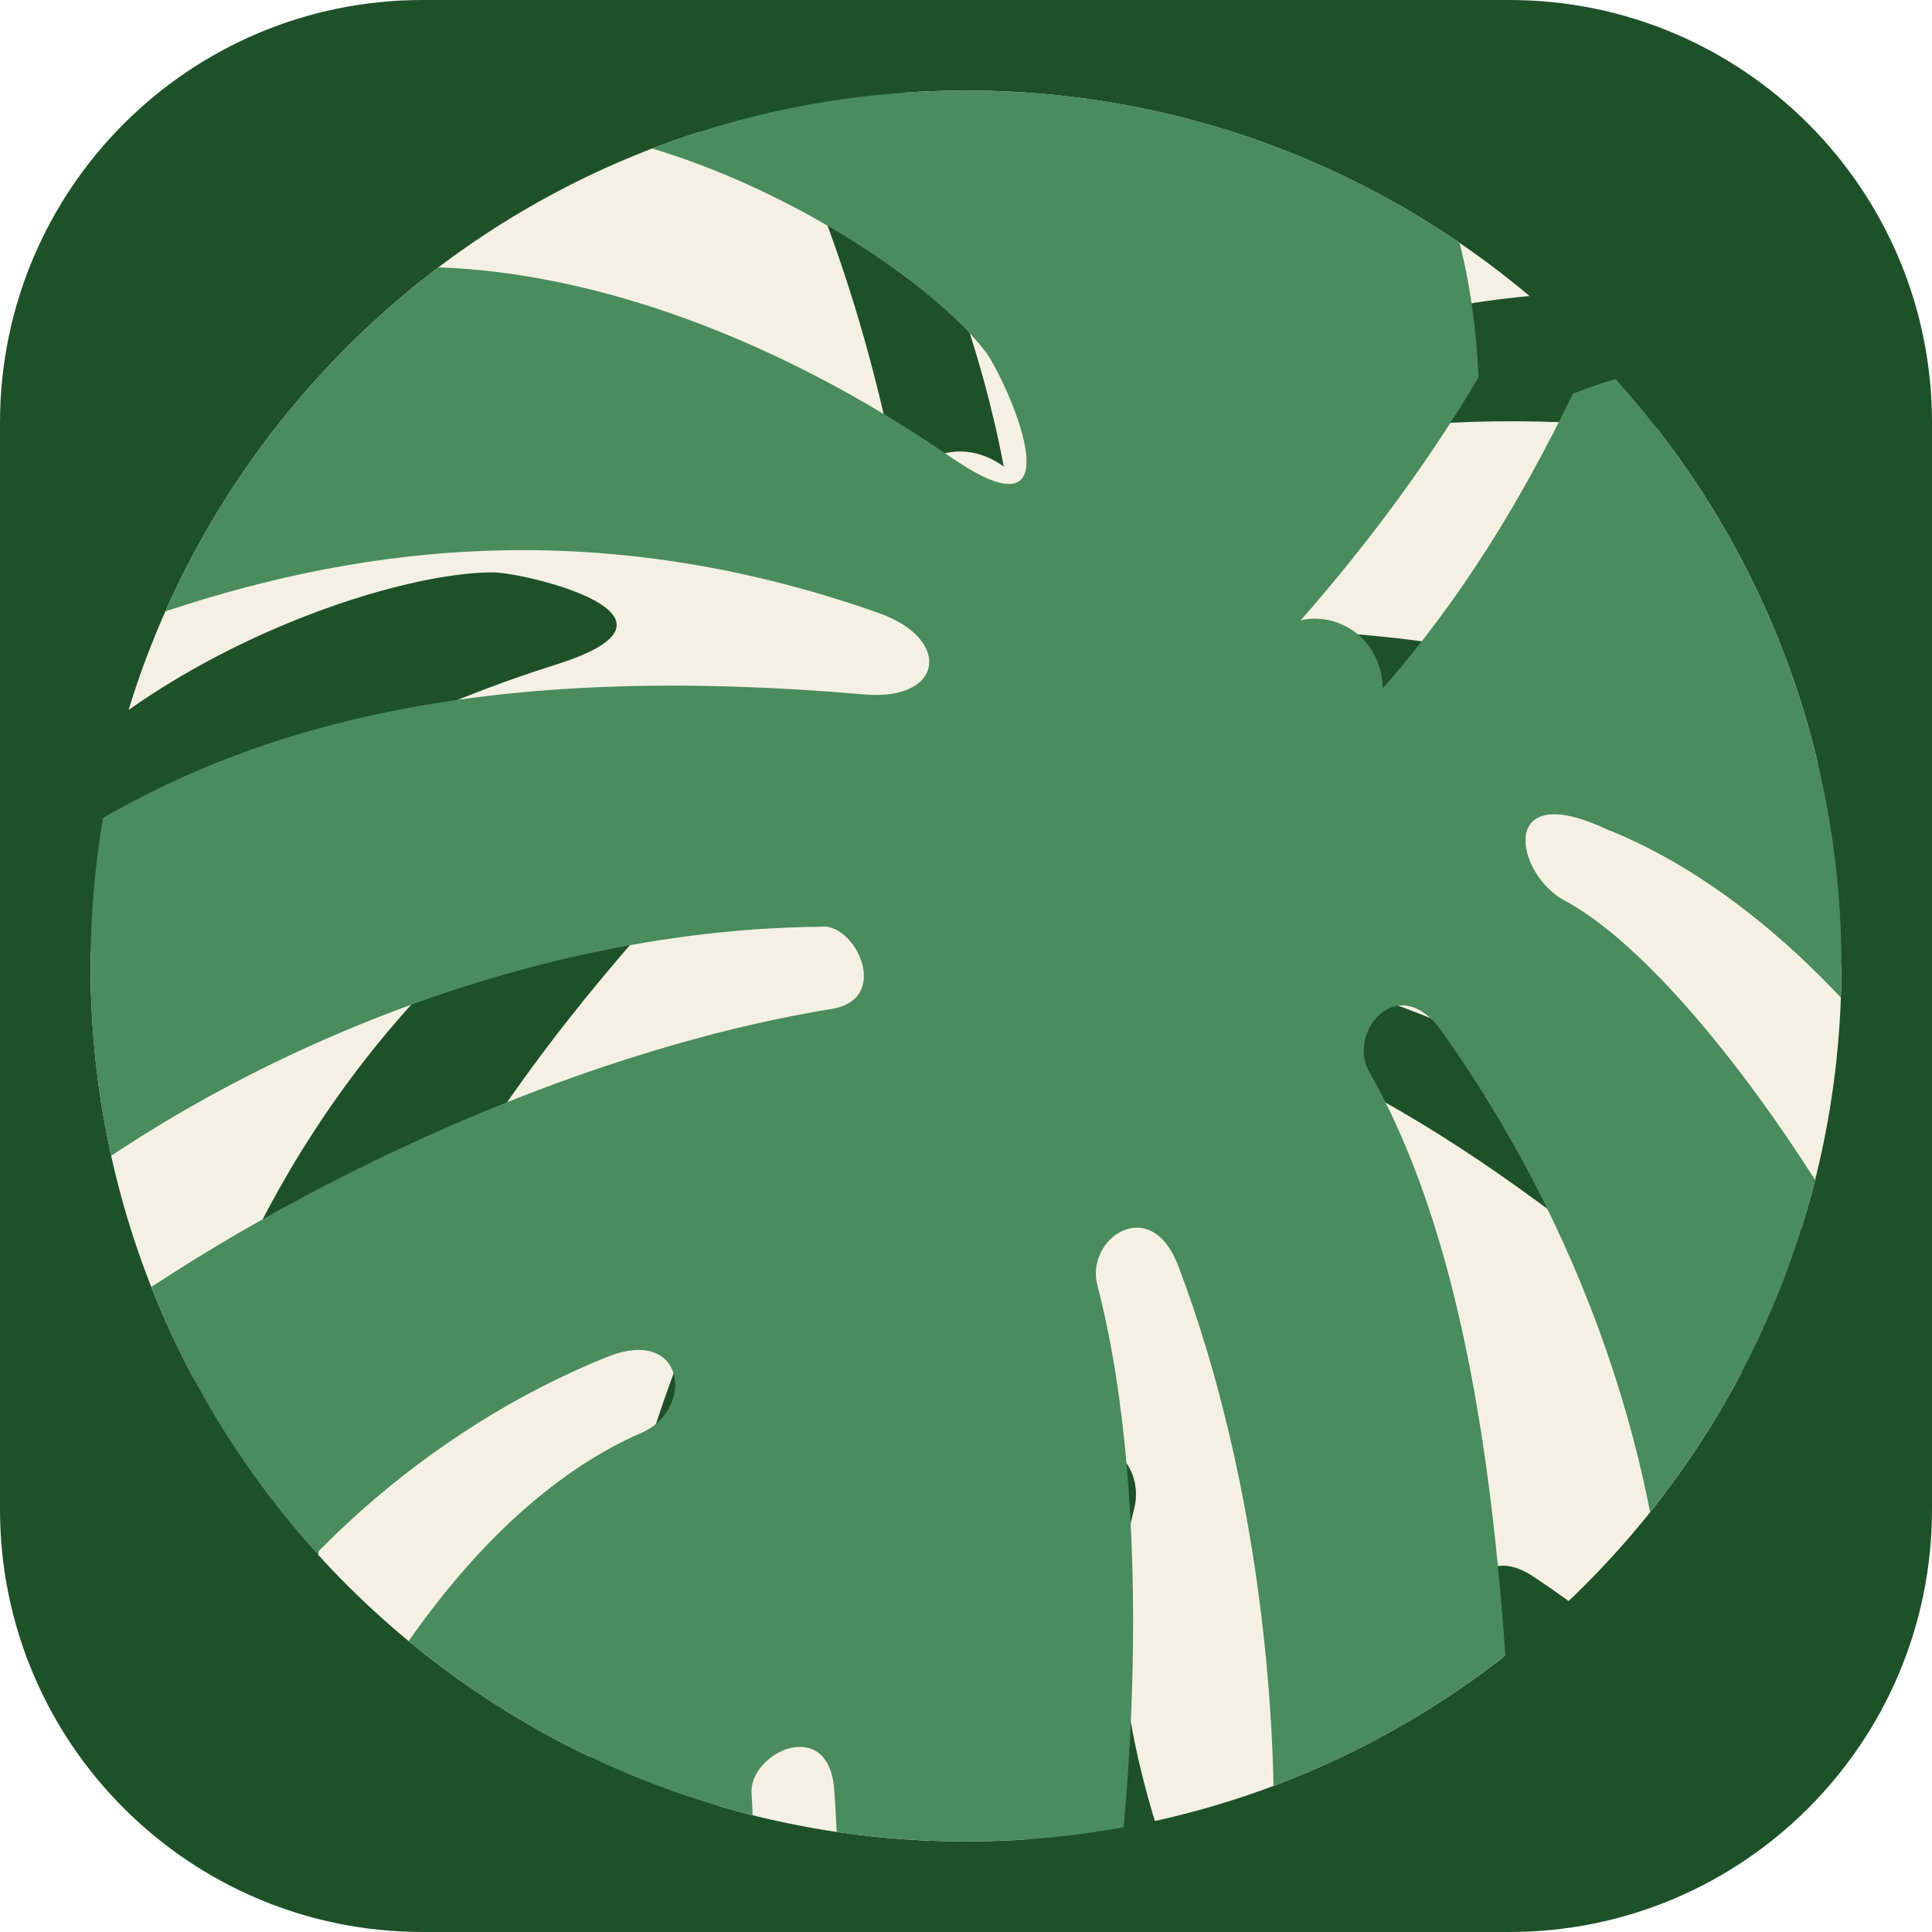
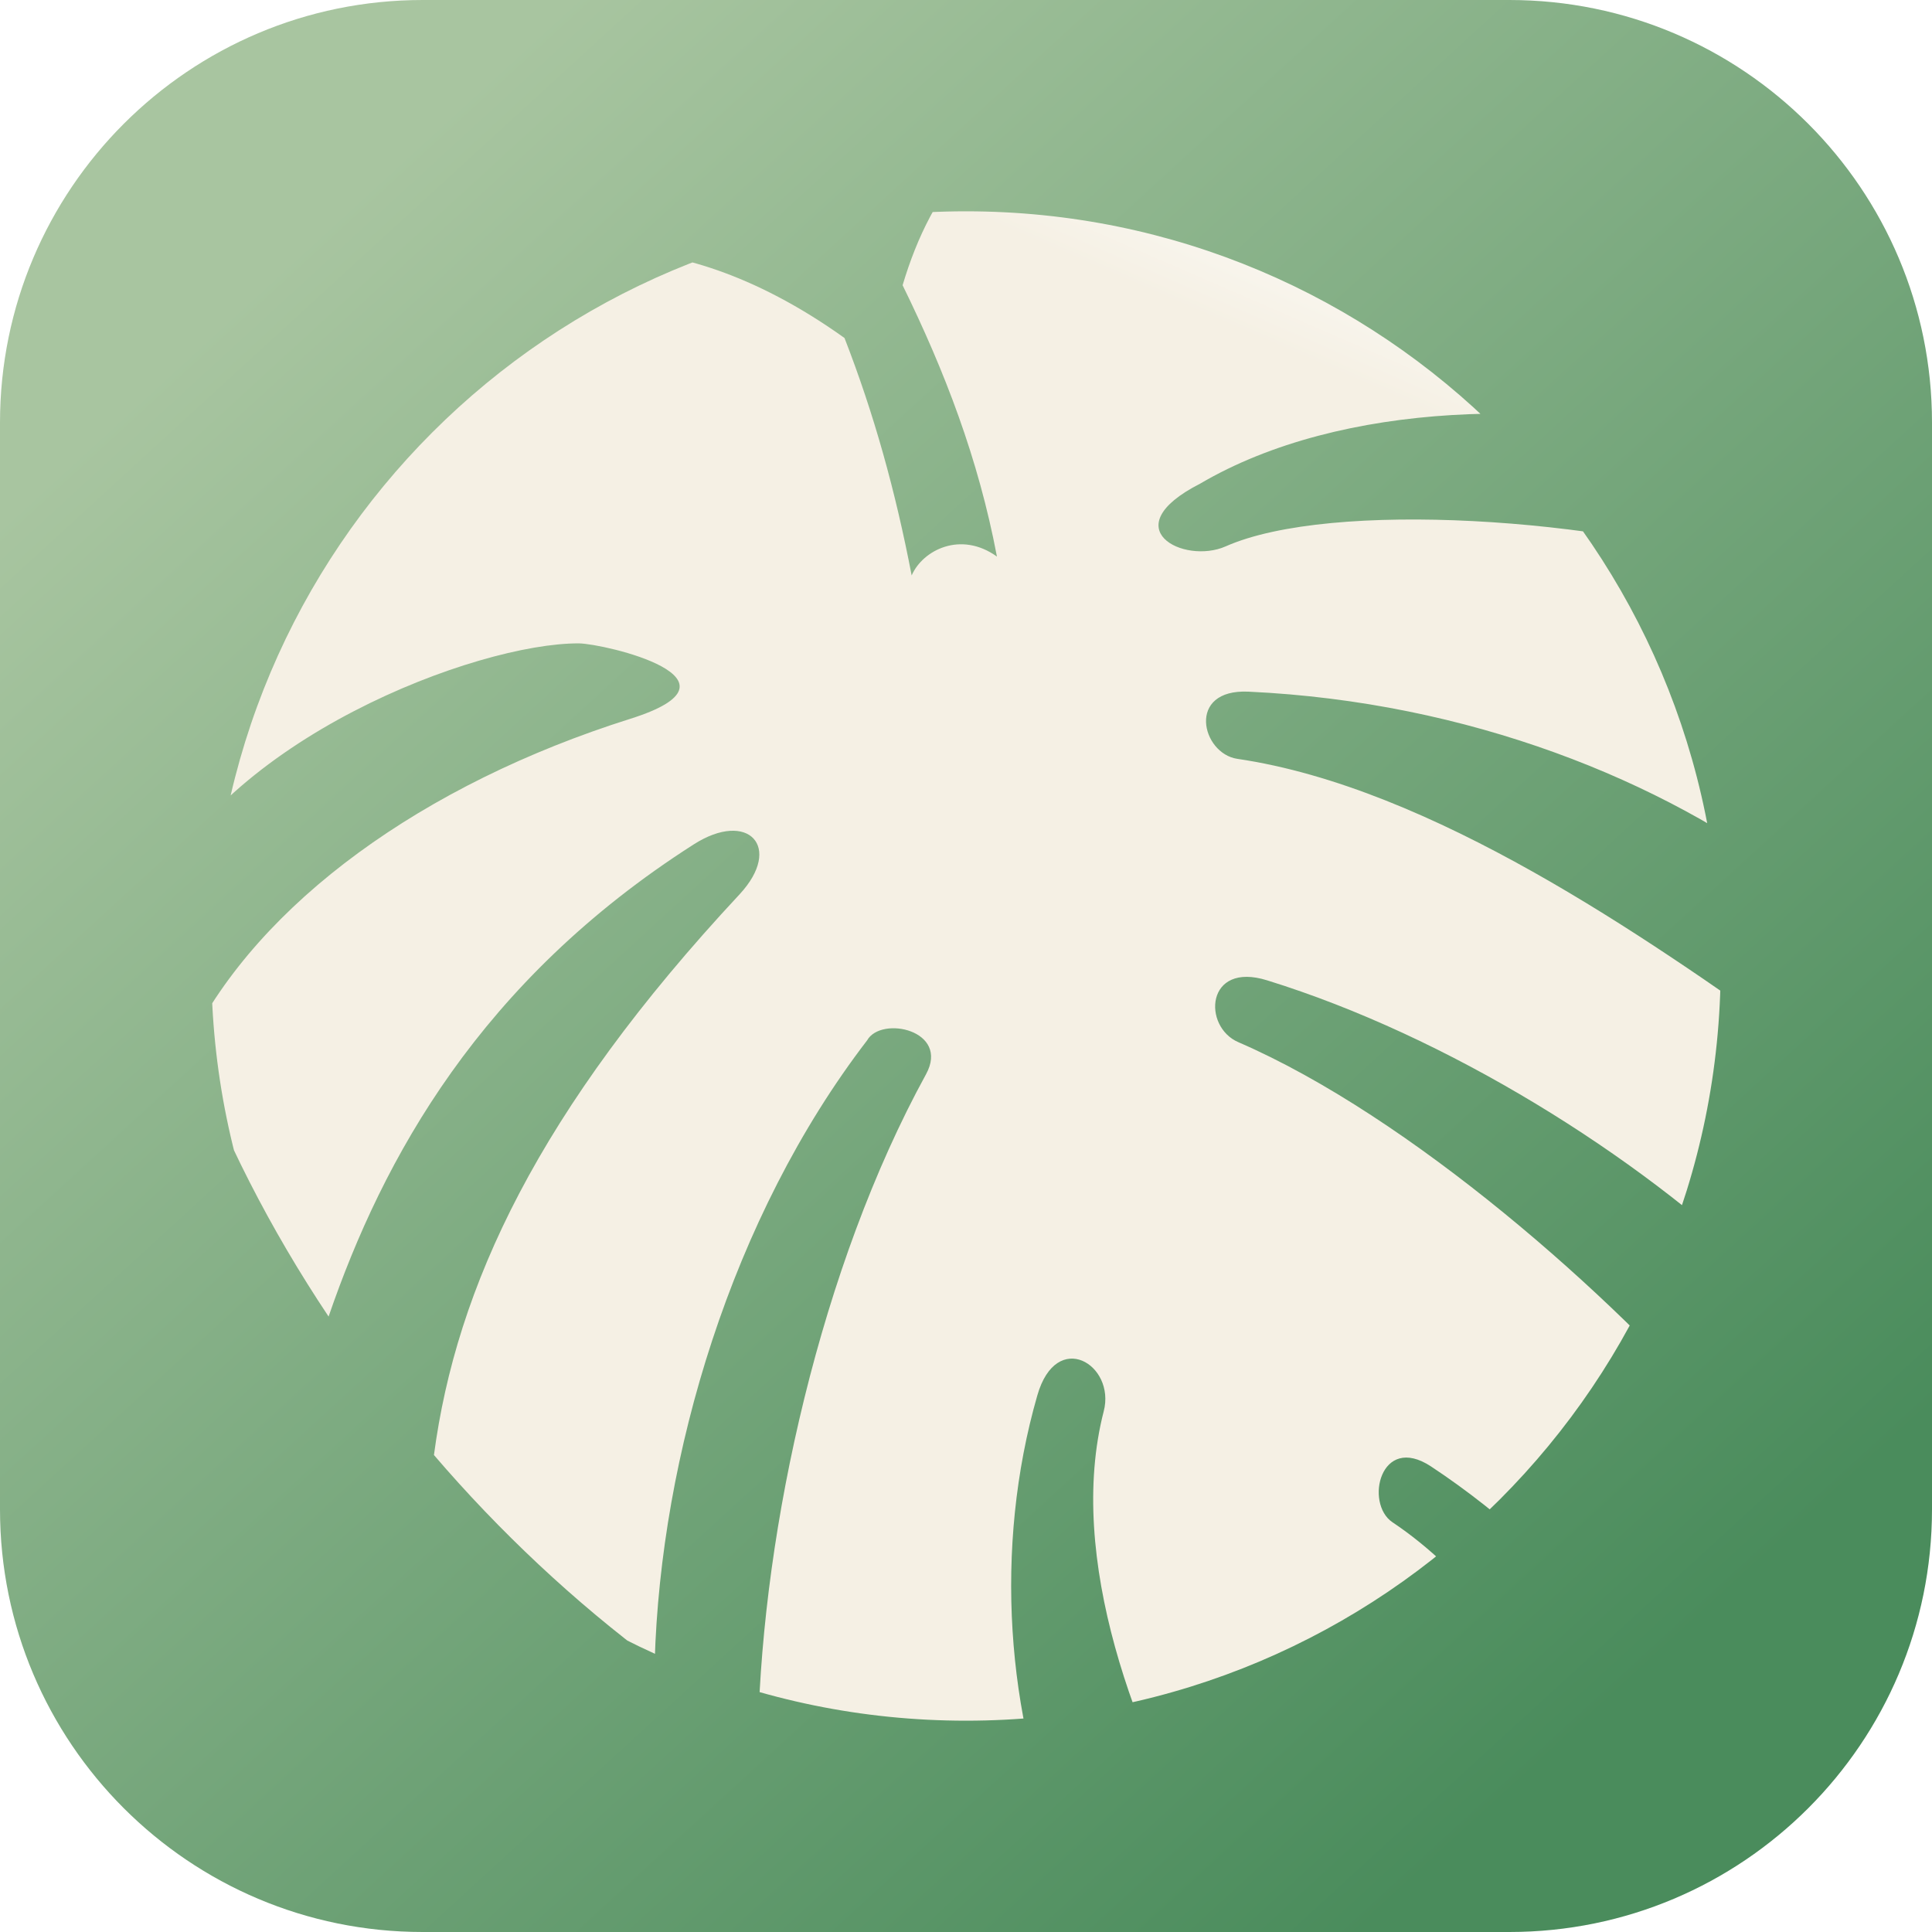
<svg xmlns="http://www.w3.org/2000/svg" viewBox="0 0 512 512" role="img" aria-label="Monstera">
  <defs>
    <clipPath id="icon-clip">
-       <circle cx="256" cy="256" r="232" />
+       <circle cx="256" cy="256" r="200" />
    </clipPath>
+     <linearGradient id="icon-bg-fill" x1="80" y1="64" x2="432" y2="448" gradientUnits="userSpaceOnUse">
+       <stop offset="0" stop-color="#A8C5A0" />
+       <stop offset="1" stop-color="#4A8C5C" />
+     </linearGradient>
+     <linearGradient id="icon-leaf-fill" x1="320" y1="25" x2="140" y2="440" gradientUnits="userSpaceOnUse">
+       <stop offset="0" stop-color="#FFFFFF" />
+       <stop offset="0.12" stop-color="#F5F0E4" />
+       <stop offset="1" stop-color="#F5F0E4" />
+     </linearGradient>
  </defs>
-   <rect width="512" height="512" rx="112" fill="#1E5128" />
+   <rect width="512" height="512" rx="112" fill="url(#icon-bg-fill)" />
  <g clip-path="url(#icon-clip)">
-     <g transform="translate(256 256) scale(1.22) translate(-256 -256)">
-       <path fill="#F5F0E4" d="M332.9 17.37c-11.7-.1-24.2 1.23-37.5 4.13-33.1 7.21-48.6 28.49-56.2 54.09 11.2 22.86 20.1 46.01 25 71.91-9.6-6.9-19.7-1.7-22.6 5-4.3-22.4-10-42.9-17.8-62.93-48.8-34.88-83-20.9-89.6-18.76C49.64 98.12 25.54 165.7 39.84 239.1c19.32-43.4 86.56-68.7 113.56-68.6 6.9.1 47 9.5 13.6 20-54.8 17.3-98.29 48.7-116.81 86 8.78 24.5 21.34 49.1 36.89 72.4 14.42-42 40.22-89 96.72-125.1 14.5-9.3 23.8.7 12.2 13.2-53.5 57.4-75.1 104.2-81 148.6 17.4 20.3 37.2 38.9 58.5 54.7 1.6-54.4 20.3-117.7 56.3-164.6 3.7-6.6 22-2.7 15.6 9-27.9 50.9-43.2 119.9-44.5 174 25.6 15.2 52.9 26.3 80.9 31.9-15.1-35.2-18.5-80.5-6.9-120.8 5.1-17.8 20.8-8.1 17.6 4.2-10 38.8 8.6 87.5 28.1 120.6 20.7.1 41.6-3.1 62.3-10.2 11.8-4 22.7-12.3 32.7-23.8-11.3-22.8-27-44.1-46.6-57.2-7.4-5-3.2-23.6 10.2-14.8 19.1 12.6 37.6 29.7 52.8 48.7 9.8-16.8 18.2-37 25-59.4-29.7-34.7-83.3-82-128.8-101.7-9.6-4.1-8.7-21.5 7.6-16.4 47.8 14.8 98 46.2 131.1 78 3.9-19.9 6.7-40.8 8.1-61.9-39-27.6-95.5-67.2-147.1-74.8-9.5-1.4-13.6-18.6 3-17.8 58.3 2.7 109.8 23.5 145.1 50.5-.5-28.6-3.6-56.7-9.7-82.9-41.7-13.6-113.5-18.5-141.5-6.1-11.1 4.9-29.9-4.8-6.8-16.6 37.6-22.1 94.5-22.8 138.3-11-21.3-57.97-60.7-99.32-123.4-99.83z" />
-       <g transform="rotate(52 256 256)">
-         <path fill="#4A8C5C" d="M332.9 17.37c-11.7-.1-24.2 1.23-37.5 4.13-33.1 7.21-48.6 28.49-56.2 54.09 11.2 22.86 20.1 46.01 25 71.91-9.6-6.9-19.7-1.7-22.6 5-4.3-22.4-10-42.9-17.8-62.93-48.8-34.88-83-20.9-89.6-18.76C49.64 98.12 25.54 165.7 39.84 239.1c19.32-43.4 86.56-68.7 113.56-68.6 6.9.1 47 9.5 13.6 20-54.8 17.3-98.29 48.7-116.81 86 8.78 24.5 21.34 49.1 36.89 72.4 14.42-42 40.22-89 96.72-125.1 14.5-9.3 23.8.7 12.2 13.2-53.5 57.4-75.1 104.2-81 148.6 17.4 20.3 37.2 38.9 58.5 54.7 1.6-54.4 20.3-117.7 56.3-164.6 3.7-6.6 22-2.7 15.6 9-27.9 50.9-43.2 119.9-44.5 174 25.6 15.2 52.9 26.3 80.9 31.9-15.1-35.2-18.5-80.5-6.9-120.8 5.1-17.8 20.8-8.1 17.6 4.2-10 38.8 8.6 87.5 28.1 120.6 20.7.1 41.6-3.1 62.3-10.2 11.8-4 22.7-12.3 32.7-23.8-11.3-22.8-27-44.1-46.6-57.2-7.4-5-3.2-23.6 10.2-14.8 19.1 12.6 37.6 29.7 52.8 48.7 9.8-16.8 18.2-37 25-59.4-29.7-34.7-83.3-82-128.8-101.7-9.6-4.1-8.7-21.5 7.6-16.4 47.8 14.8 98 46.2 131.1 78 3.9-19.9 6.7-40.8 8.1-61.9-39-27.6-95.5-67.2-147.1-74.8-9.5-1.4-13.6-18.6 3-17.8 58.3 2.7 109.8 23.5 145.1 50.5-.5-28.6-3.6-56.7-9.7-82.9-41.7-13.6-113.5-18.5-141.5-6.1-11.1 4.9-29.9-4.8-6.8-16.6 37.6-22.1 94.5-22.8 138.3-11-21.3-57.97-60.7-99.32-123.4-99.83z" />
-       </g>
+     <g transform="translate(256 256) scale(1) translate(-256 -256)">
+       <path fill="url(#icon-leaf-fill)" d="M332.9 17.37c-11.7-.1-24.2 1.23-37.5 4.13-33.1 7.21-48.6 28.49-56.2 54.09 11.2 22.86 20.1 46.01 25 71.91-9.6-6.9-19.7-1.7-22.6 5-4.3-22.4-10-42.9-17.8-62.93-48.8-34.88-83-20.9-89.6-18.76C49.64 98.12 25.54 165.7 39.84 239.1c19.32-43.4 86.56-68.7 113.56-68.6 6.9.1 47 9.5 13.6 20-54.8 17.3-98.29 48.7-116.81 86 8.78 24.5 21.34 49.1 36.89 72.4 14.42-42 40.22-89 96.72-125.1 14.5-9.3 23.8.7 12.2 13.2-53.5 57.4-75.1 104.2-81 148.6 17.4 20.3 37.2 38.9 58.5 54.7 1.6-54.4 20.3-117.7 56.3-164.6 3.7-6.6 22-2.7 15.6 9-27.9 50.9-43.2 119.9-44.5 174 25.6 15.2 52.9 26.3 80.9 31.9-15.1-35.2-18.5-80.5-6.9-120.8 5.1-17.8 20.8-8.1 17.6 4.2-10 38.8 8.6 87.5 28.1 120.6 20.7.1 41.6-3.1 62.3-10.2 11.8-4 22.7-12.3 32.7-23.8-11.3-22.8-27-44.1-46.6-57.2-7.4-5-3.2-23.6 10.2-14.8 19.1 12.6 37.6 29.7 52.8 48.7 9.8-16.8 18.2-37 25-59.4-29.7-34.7-83.3-82-128.8-101.7-9.6-4.1-8.7-21.5 7.6-16.4 47.8 14.8 98 46.2 131.1 78 3.9-19.9 6.7-40.8 8.1-61.9-39-27.6-95.5-67.2-147.1-74.8-9.5-1.4-13.6-18.6 3-17.8 58.3 2.7 109.8 23.5 145.1 50.5-.5-28.6-3.6-56.7-9.7-82.9-41.7-13.6-113.5-18.5-141.5-6.1-11.1 4.9-29.9-4.8-6.8-16.6 37.6-22.1 94.5-22.8 138.3-11-21.3-57.97-60.7-99.32-123.4-99.83z" />
    </g>
  </g>
</svg>
